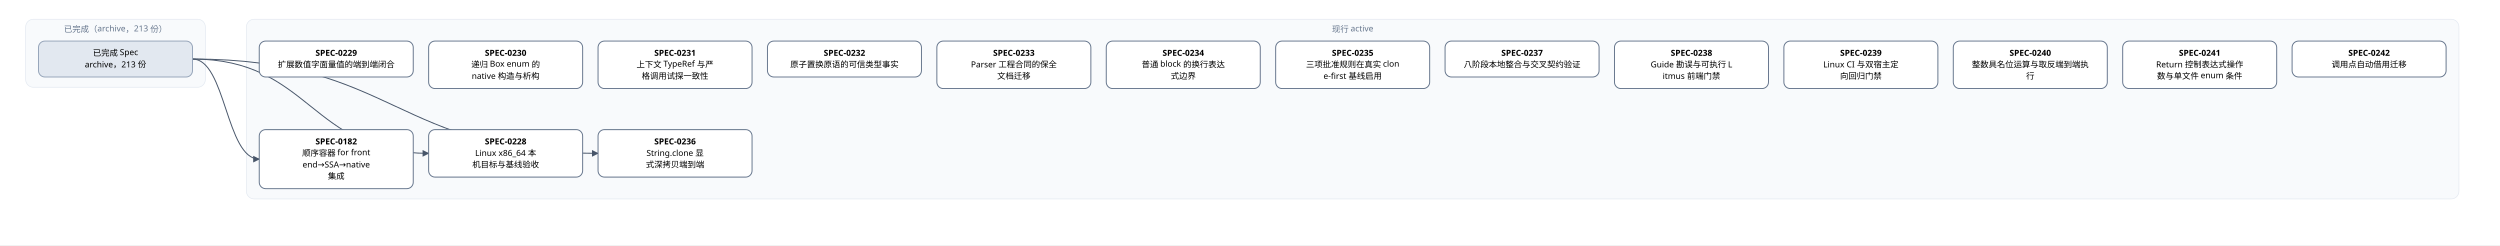
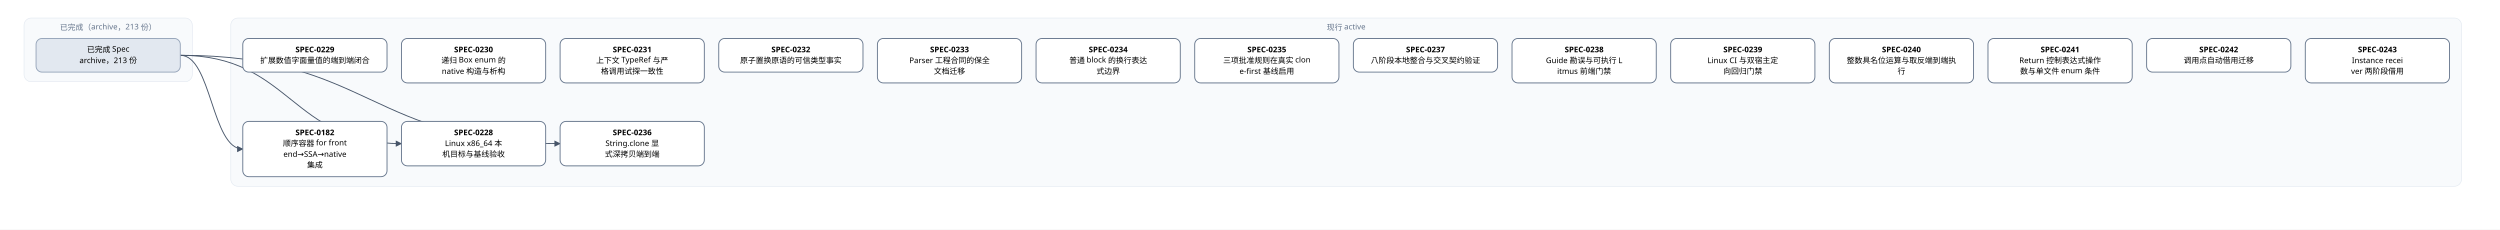
- <svg xmlns="http://www.w3.org/2000/svg" width="3896" height="382" viewBox="0 0 3896 382" font-family="PingFang SC, Microsoft YaHei, sans-serif">
+ <svg xmlns="http://www.w3.org/2000/svg" width="4160" height="382" viewBox="0 0 4160 382" font-family="PingFang SC, Microsoft YaHei, sans-serif">
  <defs>
    <marker id="arrow" viewBox="0 0 10 10" refX="9" refY="5" markerWidth="7" markerHeight="7" orient="auto-start-reverse">
      <path d="M0,0 L10,5 L0,10 z" fill="#475569" />
    </marker>
  </defs>
-   <rect width="3896" height="382" fill="#ffffff" />
+   <rect width="4160" height="382" fill="#ffffff" />
  <rect x="40" y="30" width="280" height="106" rx="12" fill="#f8fafc" stroke="#e2e8f0" />
  <text x="180" y="50" text-anchor="middle" font-size="13" fill="#64748b">已完成（archive，213 份）</text>
-   <rect x="384" y="30" width="3448" height="280" rx="12" fill="#f8fafc" stroke="#e2e8f0" />
-   <text x="2108" y="50" text-anchor="middle" font-size="13" fill="#64748b">现行 active</text>
+   <rect x="384" y="30" width="3712" height="280" rx="12" fill="#f8fafc" stroke="#e2e8f0" />
+   <text x="2240" y="50" text-anchor="middle" font-size="13" fill="#64748b">现行 active</text>
  <path d="M 300 92 C 352 92, 352 248, 404 248" fill="none" stroke="#475569" stroke-width="1.5" marker-end="url(#arrow)" />
  <path d="M 300 92 C 484 92, 484 239, 668 239" fill="none" stroke="#475569" stroke-width="1.5" marker-end="url(#arrow)" />
  <path d="M 300 92 C 616 92, 616 239, 932 239" fill="none" stroke="#475569" stroke-width="1.5" marker-end="url(#arrow)" />
  <rect x="404" y="202" width="240" height="92" rx="10" fill="#ffffff" stroke="#64748b" stroke-width="1.5" />
  <text x="524" y="225" text-anchor="middle" font-size="13" font-weight="600">SPEC-0182</text>
  <text x="524" y="243" text-anchor="middle" font-size="13">顺序容器 for front</text>
  <text x="524" y="261" text-anchor="middle" font-size="13">end→SSA→native</text>
  <text x="524" y="279" text-anchor="middle" font-size="13"> 集成</text>
  <rect x="668" y="202" width="240" height="74" rx="10" fill="#ffffff" stroke="#64748b" stroke-width="1.5" />
  <text x="788" y="225" text-anchor="middle" font-size="13" font-weight="600">SPEC-0228</text>
  <text x="788" y="243" text-anchor="middle" font-size="13">Linux x86_64 本</text>
  <text x="788" y="261" text-anchor="middle" font-size="13">机目标与基线验收</text>
  <rect x="404" y="64" width="240" height="56" rx="10" fill="#ffffff" stroke="#64748b" stroke-width="1.5" />
  <text x="524" y="87" text-anchor="middle" font-size="13" font-weight="600">SPEC-0229</text>
  <text x="524" y="105" text-anchor="middle" font-size="13">扩展数值字面量值的端到端闭合</text>
  <rect x="668" y="64" width="240" height="74" rx="10" fill="#ffffff" stroke="#64748b" stroke-width="1.5" />
  <text x="788" y="87" text-anchor="middle" font-size="13" font-weight="600">SPEC-0230</text>
  <text x="788" y="105" text-anchor="middle" font-size="13">递归 Box enum 的 </text>
  <text x="788" y="123" text-anchor="middle" font-size="13">native 构造与析构</text>
  <rect x="932" y="64" width="240" height="74" rx="10" fill="#ffffff" stroke="#64748b" stroke-width="1.5" />
  <text x="1052" y="87" text-anchor="middle" font-size="13" font-weight="600">SPEC-0231</text>
  <text x="1052" y="105" text-anchor="middle" font-size="13">上下文 TypeRef 与严</text>
  <text x="1052" y="123" text-anchor="middle" font-size="13">格调用试探一致性</text>
  <rect x="1196" y="64" width="240" height="56" rx="10" fill="#ffffff" stroke="#64748b" stroke-width="1.5" />
  <text x="1316" y="87" text-anchor="middle" font-size="13" font-weight="600">SPEC-0232</text>
  <text x="1316" y="105" text-anchor="middle" font-size="13">原子置换原语的可信类型事实</text>
  <rect x="1460" y="64" width="240" height="74" rx="10" fill="#ffffff" stroke="#64748b" stroke-width="1.5" />
  <text x="1580" y="87" text-anchor="middle" font-size="13" font-weight="600">SPEC-0233</text>
  <text x="1580" y="105" text-anchor="middle" font-size="13">Parser 工程合同的保全</text>
  <text x="1580" y="123" text-anchor="middle" font-size="13">文档迁移</text>
  <rect x="1724" y="64" width="240" height="74" rx="10" fill="#ffffff" stroke="#64748b" stroke-width="1.5" />
  <text x="1844" y="87" text-anchor="middle" font-size="13" font-weight="600">SPEC-0234</text>
  <text x="1844" y="105" text-anchor="middle" font-size="13">普通 block 的换行表达</text>
  <text x="1844" y="123" text-anchor="middle" font-size="13">式边界</text>
  <rect x="1988" y="64" width="240" height="74" rx="10" fill="#ffffff" stroke="#64748b" stroke-width="1.5" />
  <text x="2108" y="87" text-anchor="middle" font-size="13" font-weight="600">SPEC-0235</text>
  <text x="2108" y="105" text-anchor="middle" font-size="13">三项批准规则在真实 clon</text>
  <text x="2108" y="123" text-anchor="middle" font-size="13">e-first 基线启用</text>
  <rect x="932" y="202" width="240" height="74" rx="10" fill="#ffffff" stroke="#64748b" stroke-width="1.5" />
  <text x="1052" y="225" text-anchor="middle" font-size="13" font-weight="600">SPEC-0236</text>
  <text x="1052" y="243" text-anchor="middle" font-size="13">String.clone 显</text>
  <text x="1052" y="261" text-anchor="middle" font-size="13">式深拷贝端到端</text>
  <rect x="2252" y="64" width="240" height="56" rx="10" fill="#ffffff" stroke="#64748b" stroke-width="1.5" />
  <text x="2372" y="87" text-anchor="middle" font-size="13" font-weight="600">SPEC-0237</text>
  <text x="2372" y="105" text-anchor="middle" font-size="13">八阶段本地整合与交叉契约验证</text>
  <rect x="2516" y="64" width="240" height="74" rx="10" fill="#ffffff" stroke="#64748b" stroke-width="1.5" />
  <text x="2636" y="87" text-anchor="middle" font-size="13" font-weight="600">SPEC-0238</text>
  <text x="2636" y="105" text-anchor="middle" font-size="13">Guide 勘误与可执行 L</text>
  <text x="2636" y="123" text-anchor="middle" font-size="13">itmus 前端门禁</text>
  <rect x="2780" y="64" width="240" height="74" rx="10" fill="#ffffff" stroke="#64748b" stroke-width="1.5" />
  <text x="2900" y="87" text-anchor="middle" font-size="13" font-weight="600">SPEC-0239</text>
  <text x="2900" y="105" text-anchor="middle" font-size="13">Linux CI 与双宿主定</text>
  <text x="2900" y="123" text-anchor="middle" font-size="13">向回归门禁</text>
  <rect x="3044" y="64" width="240" height="74" rx="10" fill="#ffffff" stroke="#64748b" stroke-width="1.5" />
  <text x="3164" y="87" text-anchor="middle" font-size="13" font-weight="600">SPEC-0240</text>
  <text x="3164" y="105" text-anchor="middle" font-size="13">整数具名位运算与取反端到端执</text>
  <text x="3164" y="123" text-anchor="middle" font-size="13">行</text>
  <rect x="3308" y="64" width="240" height="74" rx="10" fill="#ffffff" stroke="#64748b" stroke-width="1.5" />
  <text x="3428" y="87" text-anchor="middle" font-size="13" font-weight="600">SPEC-0241</text>
  <text x="3428" y="105" text-anchor="middle" font-size="13">Return 控制表达式操作</text>
  <text x="3428" y="123" text-anchor="middle" font-size="13">数与单文件 enum 条件</text>
  <rect x="3572" y="64" width="240" height="56" rx="10" fill="#ffffff" stroke="#64748b" stroke-width="1.5" />
  <text x="3692" y="87" text-anchor="middle" font-size="13" font-weight="600">SPEC-0242</text>
  <text x="3692" y="105" text-anchor="middle" font-size="13">调用点自动借用迁移</text>
+   <rect x="3836" y="64" width="240" height="74" rx="10" fill="#ffffff" stroke="#64748b" stroke-width="1.5" />
+   <text x="3956" y="87" text-anchor="middle" font-size="13" font-weight="600">SPEC-0243</text>
+   <text x="3956" y="105" text-anchor="middle" font-size="13">Instance recei</text>
+   <text x="3956" y="123" text-anchor="middle" font-size="13">ver 两阶段借用</text>
  <rect x="60" y="64" width="240" height="56" rx="10" fill="#e2e8f0" stroke="#94a3b8" stroke-width="1.5" />
  <text x="180" y="87" text-anchor="middle" font-size="13">已完成 Spec</text>
  <text x="180" y="105" text-anchor="middle" font-size="13">archive，213 份</text>
</svg>
